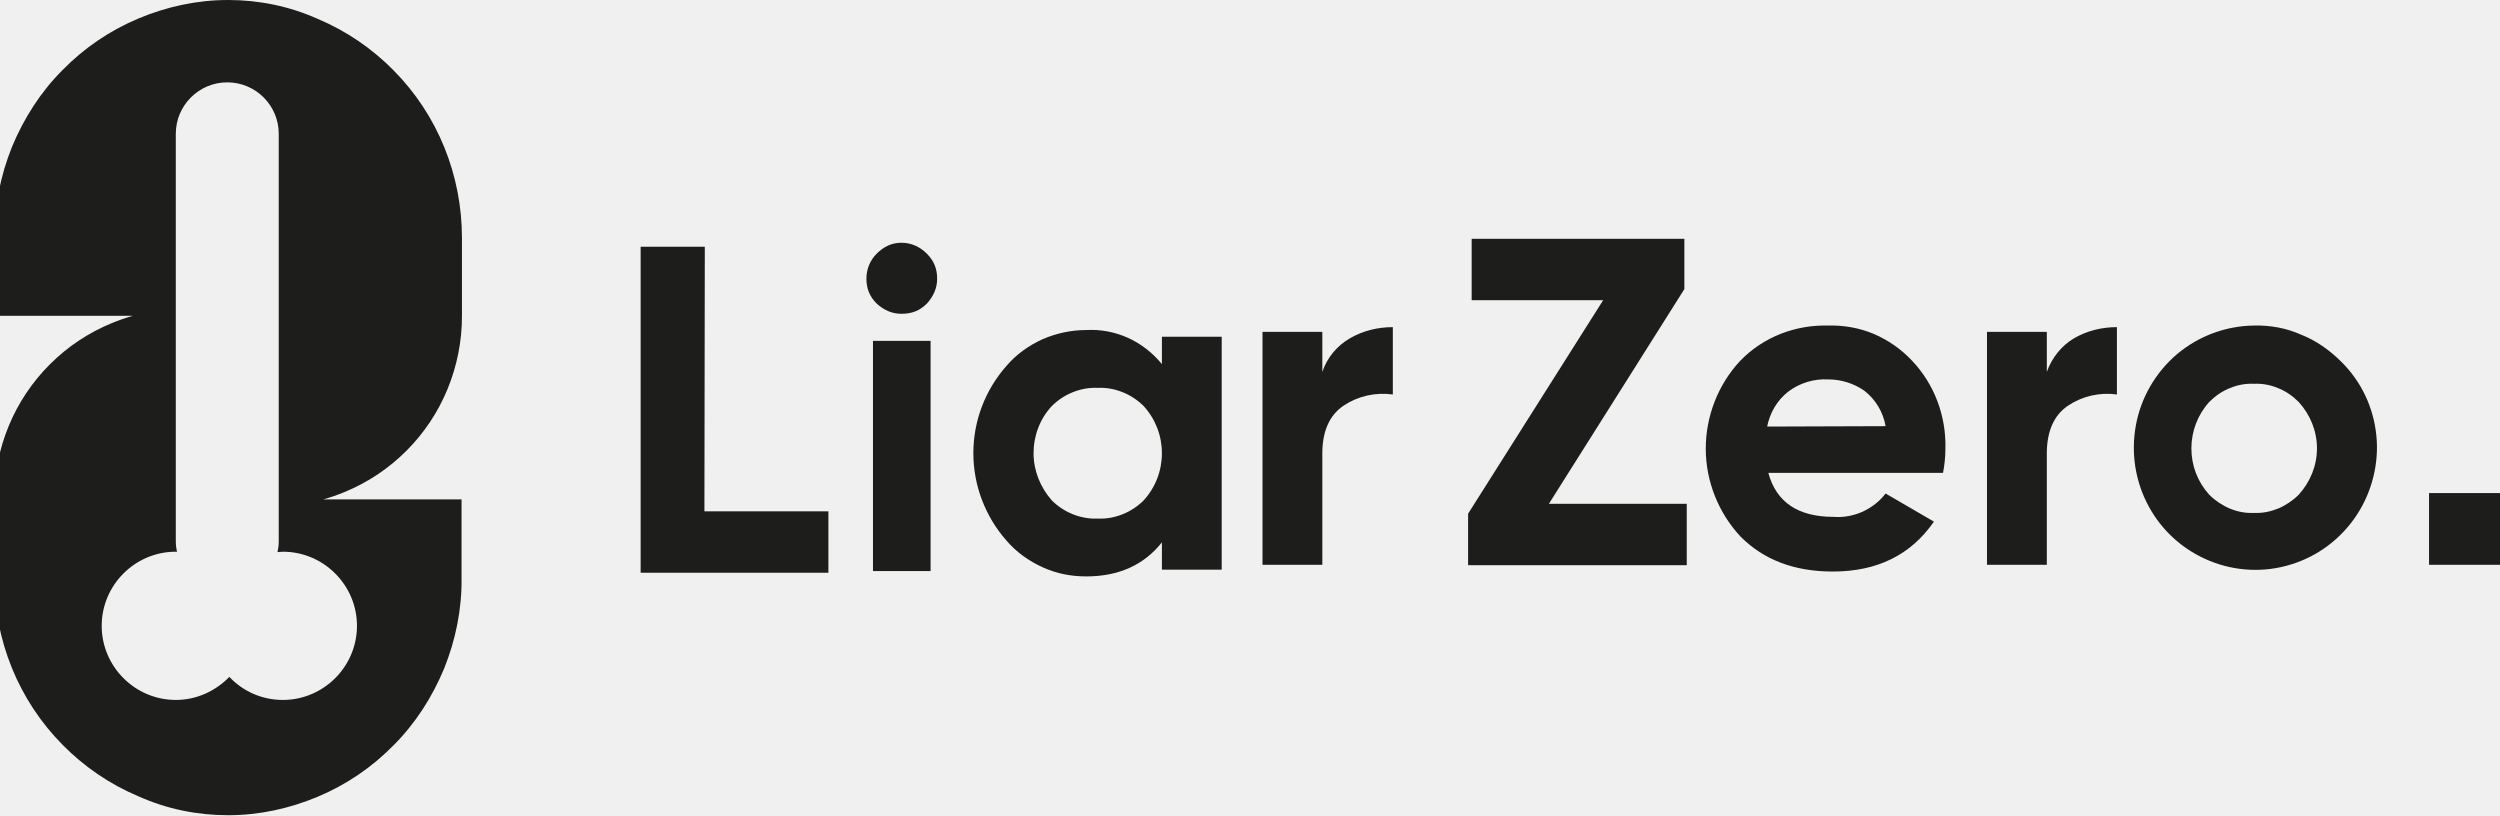
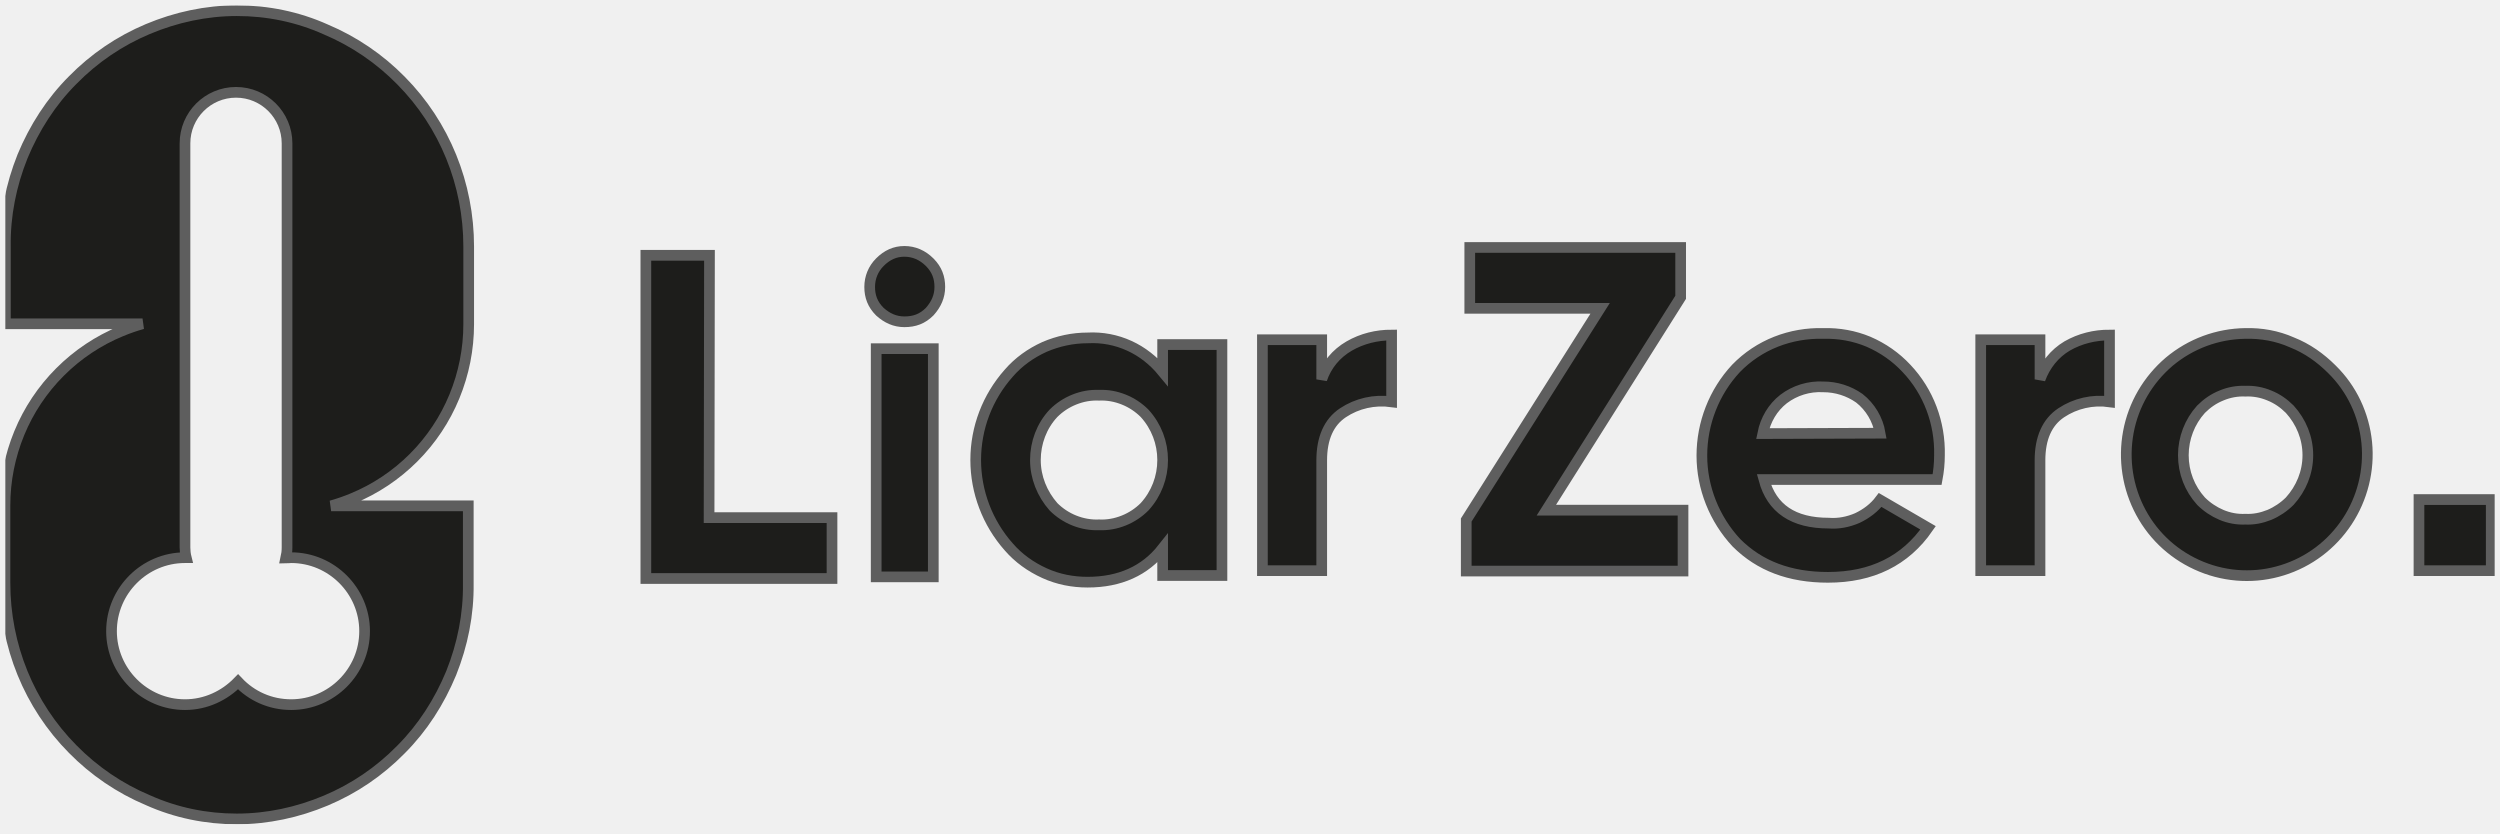
- <svg xmlns="http://www.w3.org/2000/svg" width="184" height="60" viewBox="0 0 184 60" fill="none">
-   <g clip-path="url(#clip0_33_12)">
-     <path d="M85.516 26.798C84.845 25.982 84 25.311 83.038 24.874C82.076 24.436 81.026 24.232 79.948 24.291C78.84 24.291 77.761 24.524 76.741 24.961C75.72 25.428 74.817 26.069 74.088 26.915C72.514 28.693 71.639 30.967 71.639 33.357C71.639 35.719 72.514 38.022 74.088 39.8C74.817 40.646 75.72 41.287 76.741 41.754C77.761 42.22 78.84 42.424 79.948 42.424C82.338 42.424 84.204 41.579 85.516 39.917V41.929H89.918V24.786H85.516V26.798ZM84.175 36.827C83.737 37.264 83.213 37.614 82.63 37.847C82.047 38.08 81.434 38.197 80.793 38.168C80.181 38.197 79.54 38.08 78.956 37.847C78.373 37.614 77.849 37.264 77.411 36.827C76.566 35.865 76.07 34.64 76.07 33.357C76.07 32.075 76.537 30.821 77.411 29.888C77.849 29.451 78.373 29.101 78.956 28.868C79.54 28.635 80.152 28.518 80.793 28.547C81.434 28.518 82.047 28.635 82.63 28.868C83.213 29.101 83.737 29.451 84.175 29.888C85.05 30.85 85.516 32.075 85.516 33.357C85.516 34.64 85.05 35.865 84.175 36.827Z" fill="#1D1D1B" />
-     <path d="M97.323 27.371V24.427H92.921V41.569H97.323V33.377C97.323 31.744 97.848 30.549 98.898 29.849C99.947 29.15 101.23 28.858 102.512 29.033V24.077C101.405 24.077 100.326 24.339 99.364 24.893C98.402 25.447 97.673 26.322 97.323 27.371ZM123.969 21.278V17.576H108.314V22.095H117.993L108.052 37.808V41.598H124.145V37.079H113.999L123.969 21.278ZM134.552 23.96C133.357 23.931 132.162 24.135 131.054 24.573C129.946 25.01 128.926 25.68 128.08 26.555C126.448 28.304 125.544 30.636 125.544 33.027C125.544 35.417 126.477 37.75 128.109 39.499C129.829 41.219 132.074 42.065 134.902 42.065C138.167 42.065 140.645 40.84 142.336 38.391L138.779 36.321C138.342 36.904 137.759 37.342 137.089 37.662C136.418 37.954 135.689 38.1 134.96 38.041C132.337 38.041 130.733 36.963 130.15 34.805H143.007C143.123 34.193 143.182 33.61 143.182 32.998C143.24 30.607 142.366 28.275 140.733 26.555C139.946 25.709 138.984 25.039 137.905 24.573C136.856 24.135 135.719 23.931 134.552 23.96ZM130.063 31.395C130.267 30.374 130.792 29.47 131.608 28.829C132.453 28.188 133.503 27.867 134.552 27.925C135.514 27.925 136.447 28.217 137.234 28.771C138.051 29.412 138.605 30.345 138.779 31.365L130.063 31.395ZM150.645 27.371V24.427H146.243V41.569H150.645V33.377C150.645 31.744 151.17 30.549 152.219 29.849C153.269 29.15 154.552 28.858 155.805 29.033V24.077C154.697 24.077 153.619 24.339 152.656 24.893C151.724 25.447 151.024 26.322 150.645 27.371ZM165.892 23.96C163.822 23.989 161.84 24.718 160.236 26.059C158.662 27.4 157.583 29.237 157.205 31.278C156.826 33.318 157.146 35.417 158.137 37.254C159.129 39.091 160.703 40.49 162.627 41.278C164.551 42.065 166.679 42.152 168.633 41.54C170.615 40.928 172.306 39.645 173.443 37.925C174.58 36.205 175.105 34.106 174.901 32.065C174.696 29.995 173.793 28.071 172.306 26.613C171.461 25.768 170.469 25.068 169.362 24.631C168.254 24.135 167.058 23.931 165.892 23.96ZM169.186 36.409C168.749 36.846 168.225 37.196 167.671 37.429C167.088 37.662 166.504 37.779 165.892 37.75C165.28 37.779 164.668 37.662 164.114 37.429C163.56 37.196 163.035 36.846 162.598 36.409C161.752 35.476 161.286 34.281 161.286 32.998C161.286 31.744 161.752 30.52 162.598 29.587C163.035 29.15 163.531 28.8 164.114 28.567C164.668 28.333 165.28 28.217 165.892 28.246C166.504 28.217 167.117 28.333 167.671 28.567C168.254 28.8 168.749 29.15 169.186 29.587C170.032 30.52 170.528 31.715 170.528 32.998C170.528 34.281 170.032 35.476 169.186 36.409ZM184.142 36.292H178.778V41.569H184.142V36.292Z" fill="#1D1D1B" />
-     <path d="M29.909 33.182C31.212 31.879 32.242 30.333 32.939 28.636C33.636 26.939 34 25.121 34 23.273V17.515C34 12.879 32.212 8.455 28.97 5.182C27.394 3.576 25.485 2.273 23.394 1.394C21.303 0.455 19.061 0 16.788 0C14.515 0 12.273 0.485 10.182 1.364C8.091 2.242 6.212 3.515 4.606 5.152C3 6.758 1.758 8.697 0.879 10.818C0.03 12.939 -0.424 15.182 -0.394 17.485V23.242H9.788C9.242 23.394 8.727 23.576 8.212 23.788C6.515 24.485 4.97 25.515 3.667 26.818C2.364 28.121 1.333 29.667 0.636 31.364C-0.061 33.061 -0.424 34.879 -0.424 36.727V42.485C-0.424 47.121 1.364 51.545 4.606 54.818C6.182 56.424 8.091 57.727 10.182 58.606C12.273 59.545 14.515 60 16.788 60C19.061 60 21.303 59.515 23.394 58.636C25.485 57.758 27.364 56.485 28.97 54.849C30.576 53.242 31.818 51.303 32.697 49.182C33.545 47.061 34 44.818 33.97 42.515V36.758H23.788C24.333 36.606 24.849 36.424 25.364 36.212C27.061 35.515 28.606 34.485 29.909 33.182ZM26.273 46.061C26.273 49.061 23.818 51.515 20.818 51.515C19.273 51.515 17.879 50.879 16.879 49.818C15.879 50.849 14.485 51.515 12.939 51.515C9.939 51.515 7.485 49.061 7.485 46.061C7.485 43.061 9.939 40.606 12.939 40.606C12.97 40.606 13 40.606 13.03 40.606C12.97 40.364 12.939 40.091 12.939 39.849V9.848C12.939 7.758 14.636 6.061 16.727 6.061C18.818 6.061 20.515 7.758 20.515 9.848V39.849C20.515 40.121 20.485 40.364 20.424 40.636C20.546 40.636 20.667 40.606 20.818 40.606C23.818 40.606 26.273 43.061 26.273 46.061Z" fill="#1D1D1B" />
-     <path d="M51.874 18.159H47.151V42.152H60.97V37.633H51.845L51.874 18.159Z" fill="#1D1D1B" />
-     <path d="M66.344 23.095C65.646 23.095 65.055 22.825 64.519 22.34C63.982 21.801 63.768 21.209 63.768 20.508C63.768 19.807 64.036 19.161 64.519 18.676C65.055 18.137 65.646 17.867 66.344 17.867C67.041 17.867 67.686 18.137 68.222 18.676C68.759 19.215 68.974 19.807 68.974 20.508C68.974 21.209 68.705 21.801 68.222 22.34C67.686 22.879 67.095 23.095 66.344 23.095ZM64.251 42.029V25.089H68.491V42.029H64.251Z" fill="#1D1D1B" />
+ <svg xmlns="http://www.w3.org/2000/svg" width="234" height="78" viewBox="0 0 234 78" fill="none">
+   <mask id="mask0_64_64" style="mask-type:luminance" maskUnits="userSpaceOnUse" x="0" y="0" width="234" height="78">
+     <path d="M233 1H1V76.652H233V1Z" fill="white" stroke="white" />
+   </mask>
+   <g mask="url(#mask0_64_64)">
+     <path d="M108.824 34.789C107.978 33.76 106.912 32.914 105.699 32.363C104.486 31.811 103.163 31.554 101.803 31.628C100.406 31.628 99.046 31.922 97.76 32.473C96.472 33.061 95.333 33.87 94.414 34.936C92.429 37.178 91.327 40.045 91.327 43.059C91.327 46.037 92.429 48.941 94.414 51.183C95.333 52.249 96.472 53.058 97.76 53.646C99.046 54.234 100.406 54.491 101.803 54.491C104.817 54.491 107.17 53.426 108.824 51.33V53.867H114.374V32.252H108.824V34.789ZM107.133 47.434C106.581 47.985 105.92 48.426 105.184 48.72C104.449 49.014 103.678 49.162 102.869 49.124C102.097 49.162 101.288 49.014 100.553 48.72C99.818 48.426 99.156 47.985 98.605 47.434C97.539 46.221 96.914 44.677 96.914 43.059C96.914 41.442 97.502 39.861 98.605 38.685C99.156 38.134 99.818 37.693 100.553 37.399C101.288 37.105 102.06 36.958 102.869 36.994C103.678 36.958 104.449 37.105 105.184 37.399C105.92 37.693 106.581 38.134 107.133 38.685C108.236 39.898 108.824 41.442 108.824 43.059C108.824 44.677 108.236 46.221 107.133 47.434Z" fill="#1D1D1B" stroke="#5E5E5E" />
+     <path d="M123.713 35.511V31.799H118.162V53.413H123.713V43.084C123.713 41.025 124.374 39.518 125.697 38.636C127.021 37.754 128.638 37.386 130.255 37.607V31.358C128.859 31.358 127.498 31.689 126.286 32.387C125.072 33.086 124.154 34.188 123.713 35.511ZM157.309 27.829V23.161H137.57V28.858H149.774L137.24 48.671V53.45H157.531V47.752H144.738L157.309 27.829ZM170.653 31.211C169.146 31.174 167.64 31.431 166.242 31.983C164.845 32.534 163.559 33.38 162.493 34.482C160.435 36.688 159.295 39.628 159.295 42.643C159.295 45.657 160.471 48.598 162.529 50.803C164.698 52.972 167.529 54.038 171.094 54.038C175.211 54.038 178.335 52.494 180.468 49.406L175.983 46.797C175.432 47.532 174.697 48.083 173.852 48.487C173.006 48.855 172.087 49.039 171.167 48.965C167.86 48.965 165.838 47.605 165.103 44.885H181.314C181.46 44.113 181.534 43.378 181.534 42.606C181.607 39.592 180.505 36.651 178.446 34.482C177.454 33.416 176.241 32.571 174.881 31.983C173.558 31.431 172.124 31.174 170.653 31.211ZM164.993 40.584C165.25 39.298 165.912 38.158 166.941 37.349C168.006 36.541 169.33 36.136 170.653 36.21C171.866 36.21 173.042 36.578 174.035 37.276C175.065 38.085 175.763 39.261 175.983 40.548L164.993 40.584ZM190.944 35.511V31.799H185.394V53.413H190.944V43.084C190.944 41.025 191.606 39.518 192.929 38.636C194.253 37.754 195.87 37.386 197.45 37.607V31.358C196.053 31.358 194.694 31.689 193.48 32.387C192.305 33.086 191.422 34.188 190.944 35.511ZM210.169 31.211C207.559 31.247 205.06 32.166 203.037 33.857C201.053 35.548 199.692 37.864 199.215 40.437C198.738 43.01 199.141 45.657 200.391 47.973C201.641 50.288 203.626 52.053 206.052 53.045C208.478 54.038 211.161 54.148 213.625 53.376C216.124 52.604 218.256 50.987 219.689 48.818C221.123 46.65 221.785 44.003 221.528 41.43C221.269 38.82 220.131 36.394 218.256 34.556C217.19 33.49 215.94 32.608 214.544 32.056C213.147 31.431 211.639 31.174 210.169 31.211ZM214.322 46.907C213.771 47.458 213.11 47.899 212.412 48.193C211.677 48.487 210.94 48.634 210.169 48.598C209.397 48.634 208.625 48.487 207.927 48.193C207.228 47.899 206.566 47.458 206.015 46.907C204.949 45.731 204.361 44.223 204.361 42.606C204.361 41.025 204.949 39.482 206.015 38.305C206.566 37.754 207.192 37.313 207.927 37.019C208.625 36.725 209.397 36.578 210.169 36.614C210.94 36.578 211.713 36.725 212.412 37.019C213.147 37.313 213.771 37.754 214.322 38.305C215.389 39.482 216.014 40.989 216.014 42.606C216.014 44.223 215.389 45.731 214.322 46.907ZM233.18 46.76H226.416V53.413H233.18V46.76Z" fill="#1D1D1B" stroke="#5E5E5E" />
+     <path d="M38.712 42.838C40.355 41.195 41.654 39.246 42.532 37.107C43.411 34.967 43.87 32.675 43.87 30.344V23.084C43.87 17.238 41.616 11.66 37.527 7.534C35.54 5.509 33.133 3.866 30.497 2.758C27.861 1.573 25.033 1 22.168 1C19.302 1 16.475 1.611 13.838 2.719C11.202 3.827 8.833 5.432 6.808 7.495C4.783 9.52 3.216 11.966 2.108 14.64C1.038 17.315 0.465 20.142 0.504 23.046V30.306H13.341C12.654 30.497 12.004 30.726 11.355 30.993C9.215 31.872 7.266 33.171 5.623 34.814C3.98 36.457 2.681 38.406 1.803 40.545C0.924 42.685 0.465 44.978 0.465 47.308V54.568C0.465 60.414 2.72 65.992 6.808 70.119C8.795 72.144 11.202 73.787 13.838 74.895C16.475 76.079 19.302 76.652 22.168 76.652C25.033 76.652 27.861 76.041 30.497 74.933C33.133 73.825 35.502 72.22 37.527 70.157C39.552 68.132 41.119 65.686 42.227 63.012C43.297 60.337 43.87 57.51 43.831 54.606V47.346H30.994C31.681 47.156 32.331 46.926 32.98 46.659C35.12 45.78 37.069 44.481 38.712 42.838ZM34.127 59.076C34.127 62.859 31.032 65.954 27.249 65.954C25.301 65.954 23.543 65.151 22.282 63.814C21.021 65.113 19.264 65.954 17.315 65.954C13.533 65.954 10.438 62.859 10.438 59.076C10.438 55.294 13.533 52.199 17.315 52.199C17.353 52.199 17.392 52.199 17.43 52.199C17.353 51.893 17.315 51.549 17.315 51.244V13.418C17.315 10.781 19.455 8.642 22.091 8.642C24.727 8.642 26.867 10.781 26.867 13.418V51.244C26.867 51.588 26.829 51.893 26.753 52.237C26.905 52.237 27.058 52.199 27.249 52.199C31.032 52.199 34.127 55.294 34.127 59.076Z" fill="#1D1D1B" stroke="#5E5E5E" />
+     <path d="M66.407 23.896H60.452V54.148H77.876V48.451H66.37L66.407 23.896Z" fill="#1D1D1B" stroke="#5E5E5E" />
+     <path d="M84.65 30.119C83.771 30.119 83.026 29.779 82.35 29.168C81.673 28.488 81.402 27.741 81.402 26.858C81.402 25.974 81.74 25.159 82.35 24.547C83.026 23.868 83.771 23.528 84.65 23.528C85.53 23.528 86.342 23.868 87.019 24.547C87.696 25.227 87.966 25.974 87.966 26.858C87.966 27.741 87.628 28.488 87.019 29.168C86.342 29.847 85.598 30.119 84.65 30.119ZM82.011 53.993V32.633H87.357V53.993H82.011Z" fill="#1D1D1B" stroke="#5E5E5E" />
  </g>
-   <defs>
-     <clipPath id="clip0_33_12">
-       <rect width="184" height="60" fill="white" />
-     </clipPath>
-   </defs>
</svg>
